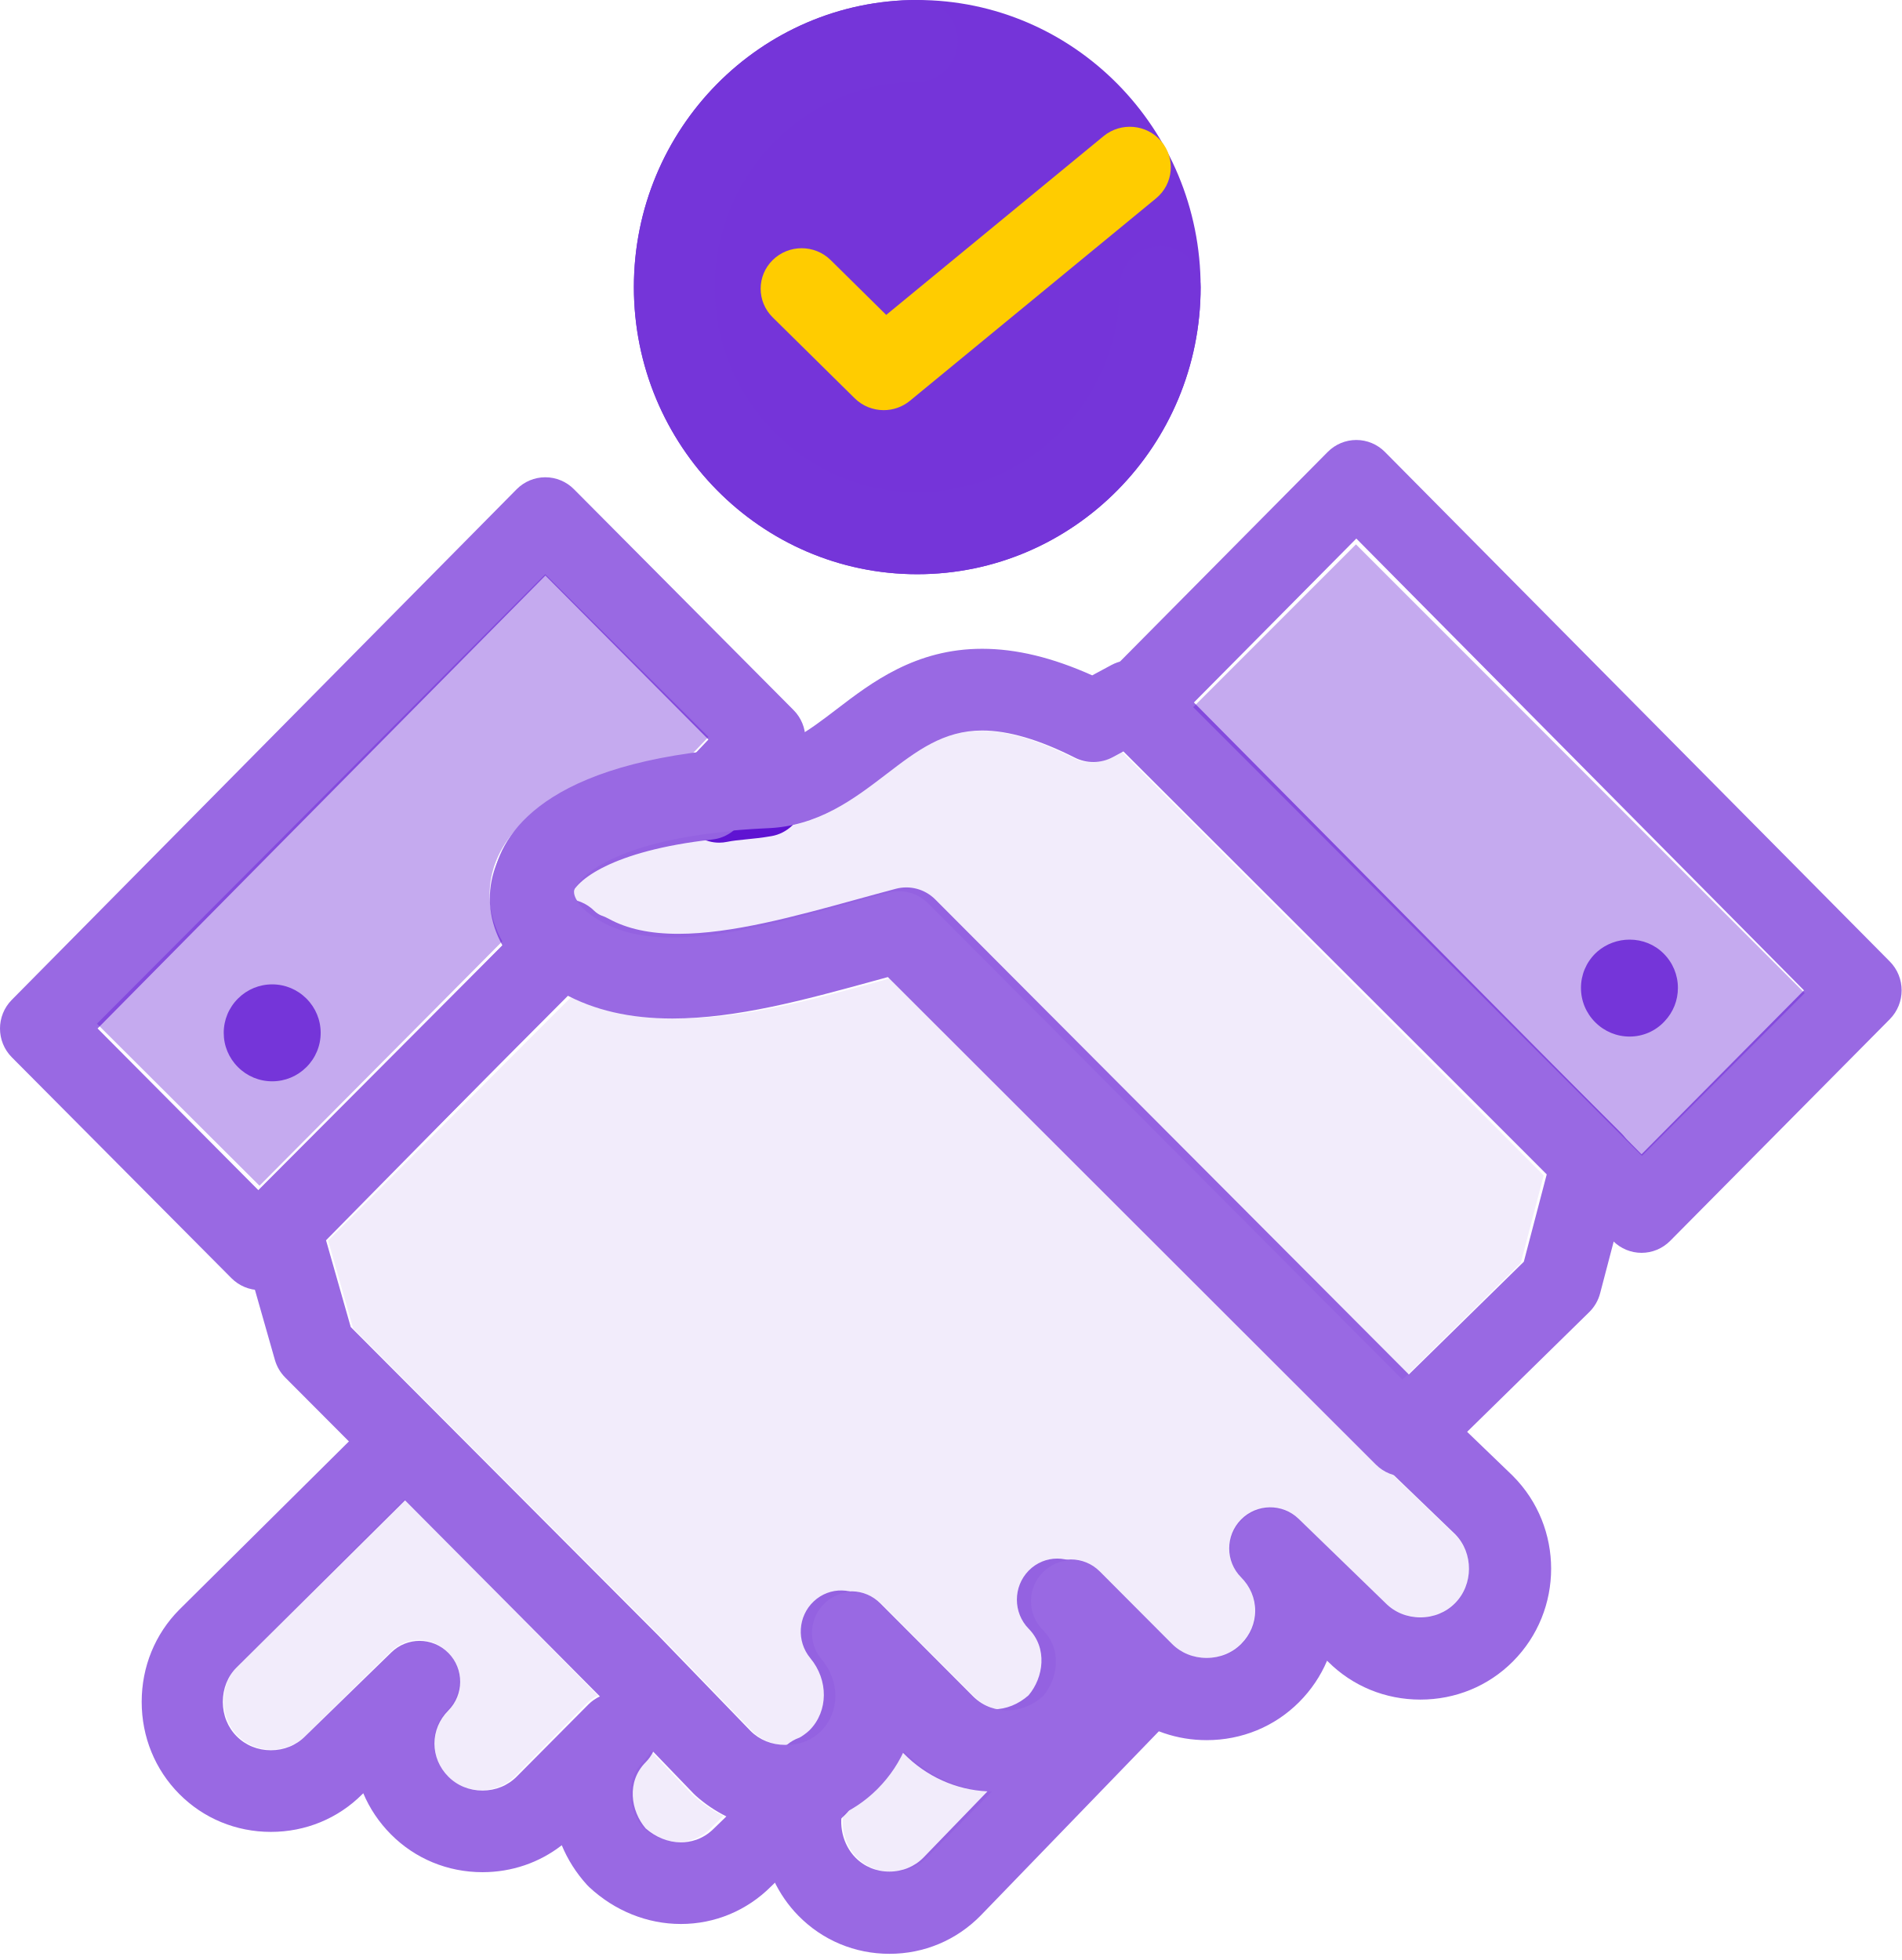
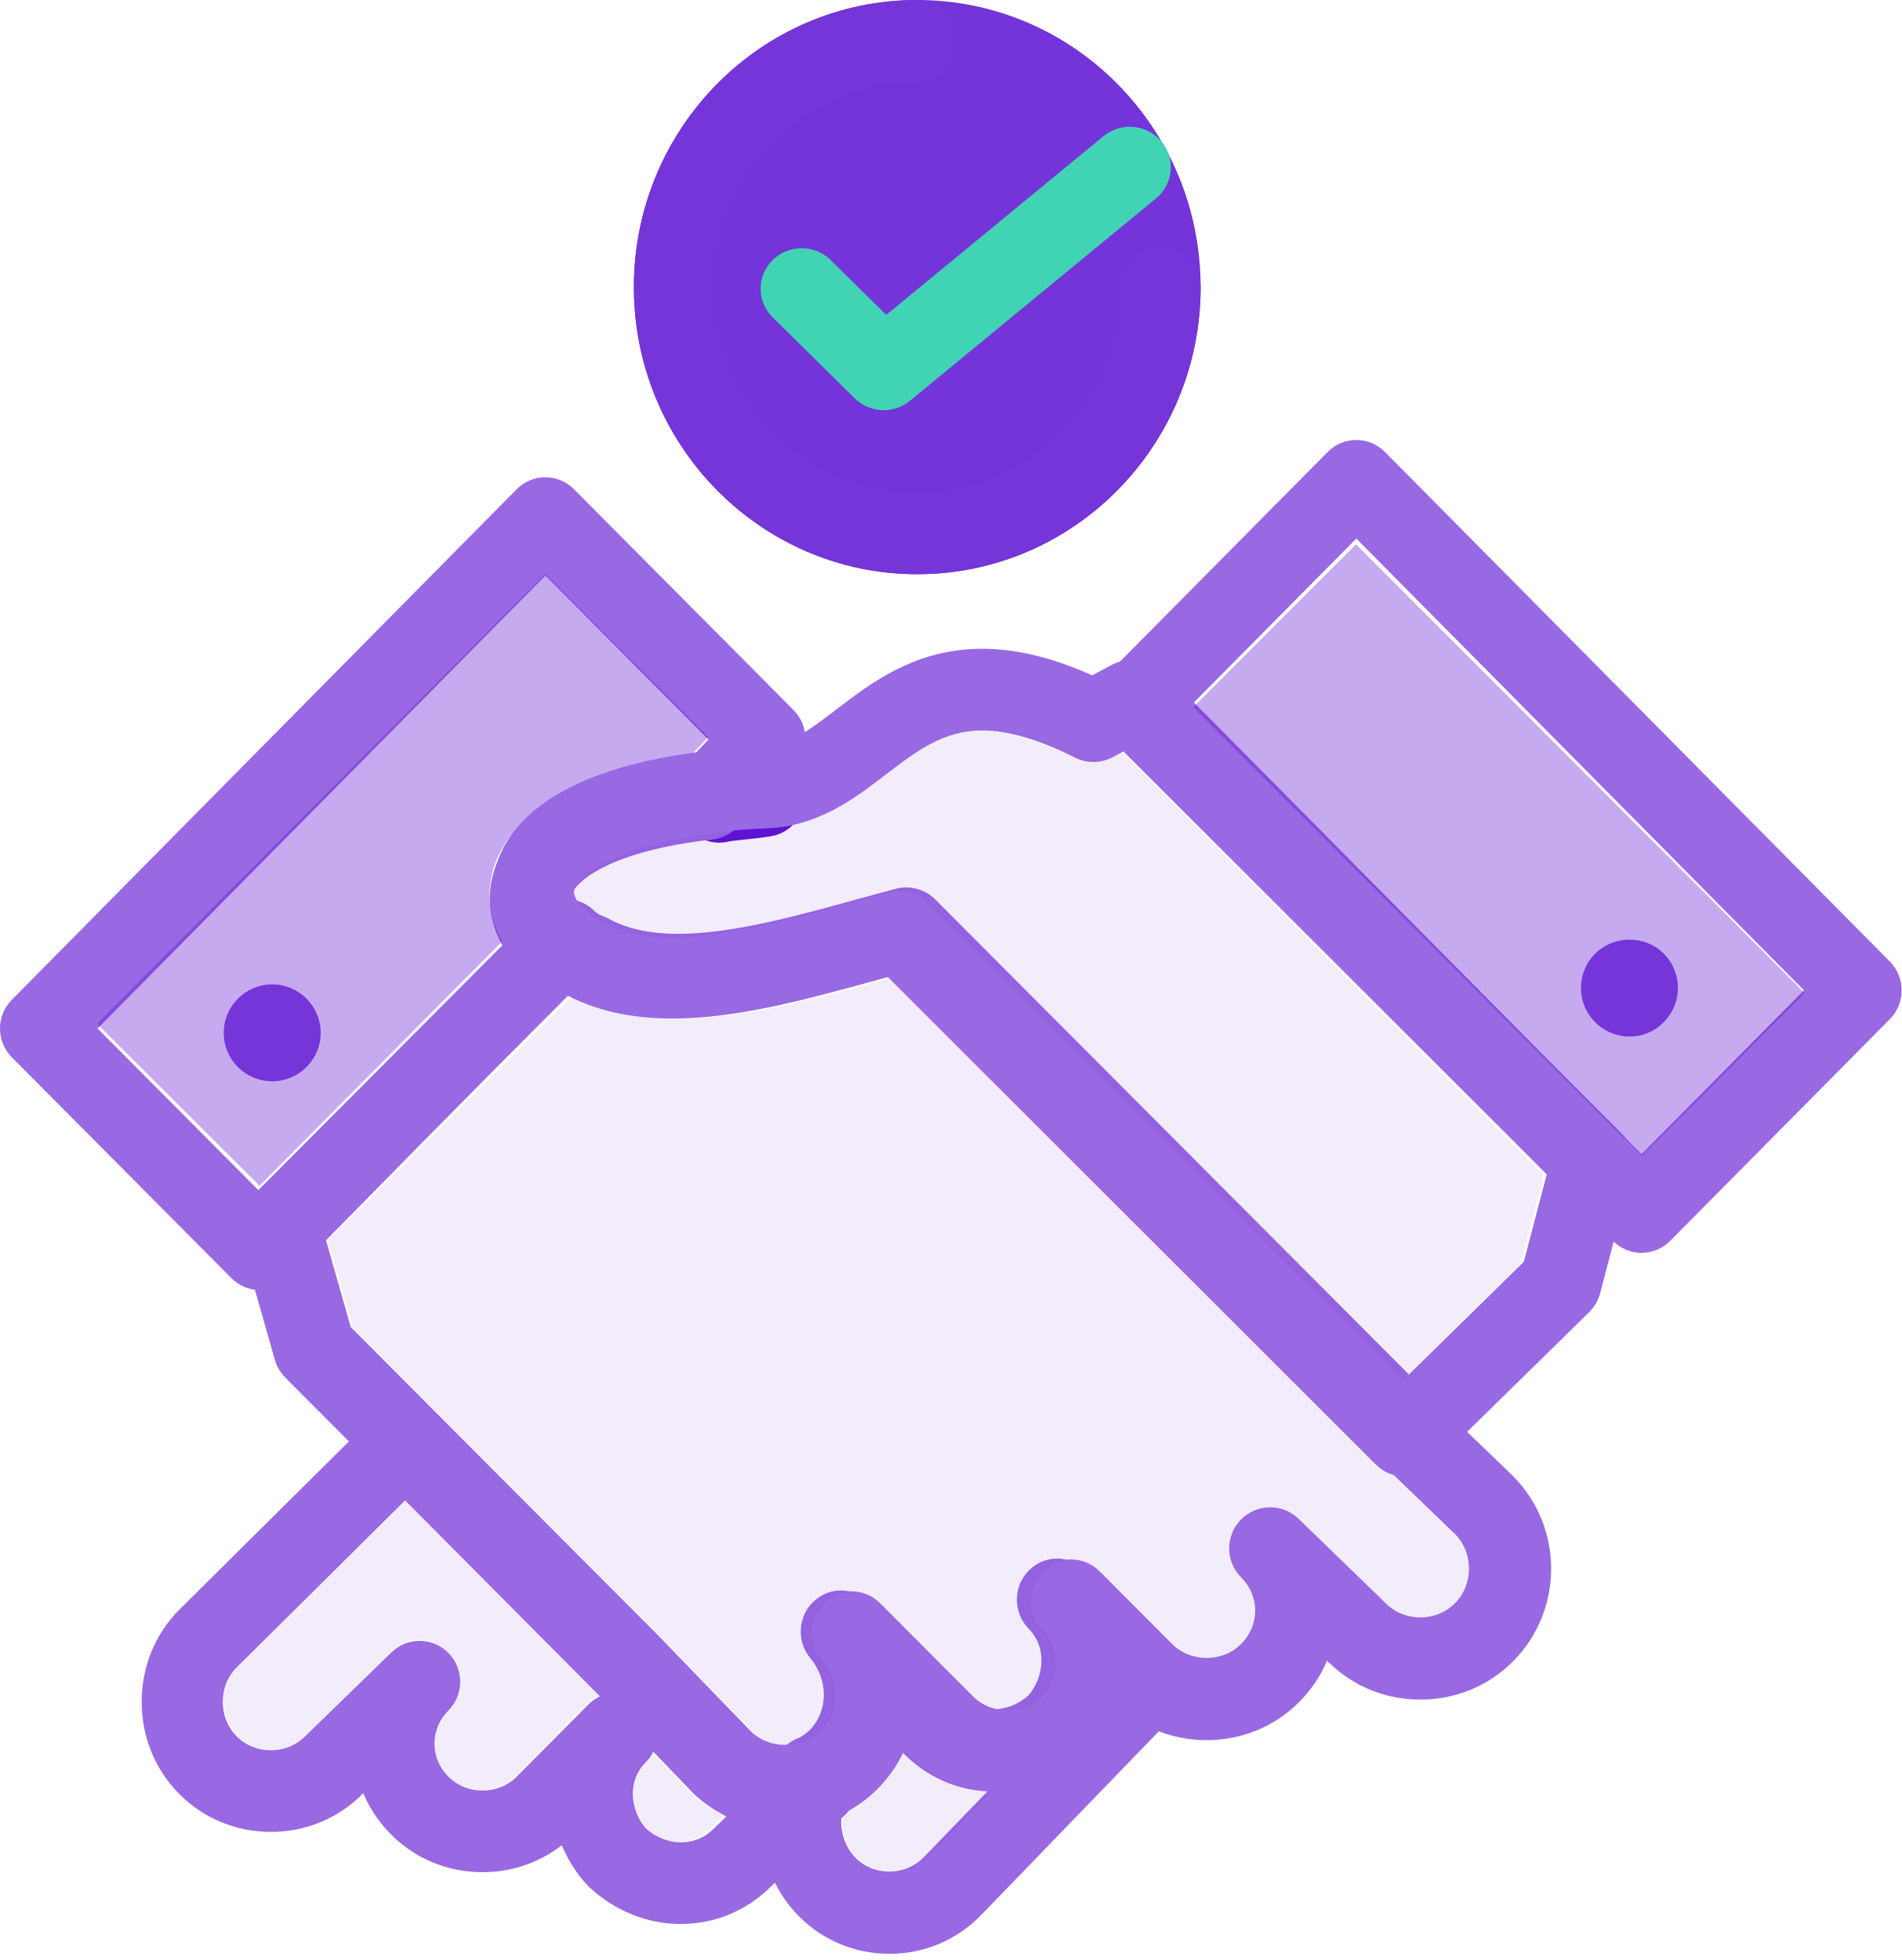
<svg xmlns="http://www.w3.org/2000/svg" width="228px" height="235px" viewBox="0 0 228 235" version="1.1">
  <g id="confirmed" stroke="none" stroke-width="1" fill="none" fill-rule="evenodd">
    <g id="Main-PC-ver3_1" transform="translate(-929, -1178)">
      <g id="ic_home_handshake" transform="translate(929, 1178)">
        <path d="M81.634,230.682 C77.617,230.682 73.721,229.118 70.665,226.279 C70.565,226.187 70.47,226.09 70.378,225.99 C69.065,224.548 68.058,222.938 67.354,221.24 C64.661,223.335 61.351,224.471 57.849,224.471 C53.676,224.471 49.776,222.859 46.868,219.932 C45.435,218.49 44.319,216.82 43.556,215.007 L43.428,215.132 C40.523,218.039 36.637,219.64 32.479,219.64 C28.306,219.64 24.406,218.028 21.498,215.1 C18.59,212.173 16.988,208.248 16.988,204.047 C16.988,199.847 18.59,195.921 21.498,192.994 L45.179,169.503 C47.081,167.616 50.142,167.625 52.031,169.528 L79.115,196.79 C79.132,196.808 79.15,196.826 79.167,196.844 L89.996,208.084 C91.251,209.157 92.867,209.769 94.456,209.769 C95.109,209.769 95.73,209.663 96.299,209.455 C98.458,208.663 100.872,209.503 102.088,211.466 C103.303,213.429 102.987,215.98 101.331,217.583 L92.448,226.18 C89.545,229.084 85.706,230.682 81.634,230.682 Z M77.415,219.225 C78.641,220.302 80.132,220.893 81.634,220.893 C82.689,220.893 84.236,220.603 85.609,219.221 C85.631,219.198 85.654,219.176 85.677,219.154 L87.09,217.786 C85.766,217.124 84.525,216.288 83.417,215.297 C83.327,215.216 83.24,215.133 83.157,215.046 L78.318,210.023 C78.089,210.485 77.784,210.918 77.401,211.304 C75.103,213.617 75.602,217.1 77.415,219.225 Z M50.306,196.737 C51.565,196.737 52.823,197.226 53.774,198.2 C55.646,200.116 55.633,203.193 53.745,205.093 C52.674,206.171 52.084,207.576 52.084,209.051 C52.084,210.525 52.674,211.931 53.746,213.009 C54.817,214.088 56.274,214.681 57.849,214.681 C59.424,214.681 60.882,214.088 61.953,213.009 L70.524,204.382 C70.524,204.382 70.524,204.382 70.524,204.382 C70.942,203.961 71.418,203.633 71.925,203.397 L48.567,179.885 L28.35,199.941 C27.304,200.994 26.714,202.461 26.714,204.047 C26.714,205.633 27.304,207.1 28.375,208.178 C29.447,209.257 30.904,209.85 32.479,209.85 C34.054,209.85 35.512,209.257 36.583,208.178 C36.602,208.158 36.622,208.139 36.642,208.12 L46.927,198.112 C47.871,197.194 49.089,196.737 50.306,196.737 Z" id="Shape" fill="#9969E3" />
        <path d="M77.13,219.174 C78.347,220.255 79.826,220.847 81.316,220.847 C82.363,220.847 83.898,220.556 85.26,219.17 C85.282,219.147 85.305,219.125 85.328,219.103 L86.729,217.731 C85.416,217.067 84.184,216.228 83.085,215.234 C82.996,215.154 82.91,215.07 82.827,214.983 L78.026,209.945 C77.799,210.408 77.496,210.843 77.116,211.229 C74.836,213.549 75.331,217.043 77.13,219.174 Z M50.232,196.619 C51.481,196.619 52.729,197.11 53.673,198.087 C55.53,200.009 55.517,203.094 53.644,205 C52.582,206.081 51.996,207.491 51.996,208.97 C51.996,210.449 52.582,211.859 53.645,212.94 C54.708,214.022 56.154,214.617 57.717,214.617 C59.279,214.617 60.726,214.022 61.789,212.94 L70.293,204.287 C70.293,204.287 70.293,204.287 70.293,204.287 C70.708,203.865 71.179,203.536 71.683,203.299 L48.507,179.718 L28.447,199.833 C27.409,200.889 26.824,202.361 26.824,203.951 C26.824,205.542 27.409,207.013 28.472,208.094 C29.535,209.176 30.981,209.772 32.544,209.772 C34.107,209.772 35.553,209.176 36.616,208.094 C36.635,208.075 36.655,208.055 36.674,208.036 L46.879,197.999 C47.816,197.078 49.025,196.619 50.232,196.619 Z" id="Shape" fill-opacity="0.08" fill="#5F14D3" />
        <path d="M106.641,234.259 C102.491,234.259 98.612,232.635 95.72,229.688 C90.802,224.676 89.767,216.613 93.258,210.514 C93.84,209.497 94.76,208.726 95.85,208.34 C96.126,208.21 96.77,207.747 97.084,207.427 C99.315,205.153 99.345,201.446 97.152,198.805 C95.478,196.788 95.662,193.784 97.57,191.995 C99.478,190.205 102.43,190.267 104.264,192.137 L115.175,203.257 C116.54,204.649 118.079,204.941 119.129,204.941 C120.623,204.941 122.104,204.346 123.325,203.261 C125.128,201.122 125.624,197.614 123.339,195.285 L123.338,195.285 C121.45,193.36 121.45,190.239 123.338,188.314 C125.226,186.39 128.289,186.389 130.178,188.314 L130.178,188.314 L138.702,197.002 C138.986,197.291 139.406,197.719 139.606,197.877 C140.93,198.596 141.853,199.904 142.099,201.418 C142.353,202.974 141.86,204.561 140.773,205.685 L117.587,229.662 C114.67,232.635 110.791,234.259 106.641,234.259 Z M101.122,216.618 C100.486,218.7 101.019,221.147 102.559,222.717 C103.625,223.803 105.074,224.401 106.641,224.401 C108.207,224.401 109.657,223.803 110.722,222.717 L118.396,214.781 C114.603,214.598 111.054,212.997 108.336,210.227 L107.322,209.195 C106.564,211.09 105.429,212.861 103.923,214.397 C103.366,214.965 102.335,215.863 101.122,216.618 Z" id="Shape" fill="#9969E3" />
        <path d="M101.303,216.644 C100.655,218.725 101.198,221.171 102.768,222.74 C103.855,223.826 105.333,224.424 106.93,224.424 C108.528,224.424 110.006,223.825 111.093,222.74 L118.918,214.807 C115.049,214.624 111.43,213.025 108.659,210.256 L107.626,209.224 C106.852,211.118 105.695,212.889 104.159,214.424 C103.591,214.991 102.54,215.889 101.303,216.644 Z" id="Shape" fill-opacity="0.08" fill="#5F14D3" />
        <path d="M94.119,219.059 C89.905,219.059 85.966,217.436 83.029,214.49 C83.011,214.472 82.993,214.454 82.976,214.437 L71.922,203.003 L34.205,165.171 C33.615,164.579 33.185,163.846 32.956,163.041 L28.801,148.454 C28.311,146.733 28.789,144.882 30.05,143.617 L64.331,109.232 C66.249,107.309 69.358,107.309 71.277,109.232 C71.486,109.442 71.883,109.697 72.127,109.779 C72.41,109.873 72.685,109.994 72.946,110.139 C75.165,111.367 77.91,111.963 81.341,111.963 C87.726,111.963 95.314,109.875 102.651,107.855 C104.256,107.414 105.846,106.976 107.413,106.562 C109.103,106.117 110.901,106.604 112.136,107.843 L172.698,168.588 L181.319,176.889 C181.343,176.913 181.367,176.936 181.39,176.96 C187.505,183.095 187.505,193.075 181.39,199.209 C178.453,202.155 174.514,203.778 170.299,203.778 C166.1,203.778 162.175,202.167 159.242,199.241 L159.111,199.115 C158.34,200.939 157.214,202.619 155.766,204.072 C152.829,207.018 148.89,208.64 144.675,208.64 C141.138,208.64 137.795,207.497 135.076,205.388 C134.365,207.096 133.346,208.718 132.02,210.168 C131.928,210.269 131.832,210.366 131.732,210.459 C128.644,213.317 124.71,214.891 120.653,214.891 C116.522,214.891 112.629,213.269 109.691,210.323 L108.662,209.291 C107.892,211.186 106.74,212.956 105.21,214.491 C102.273,217.436 98.334,219.059 94.119,219.059 Z M89.997,207.545 C91.077,208.617 92.539,209.206 94.119,209.206 C95.71,209.206 97.182,208.608 98.264,207.522 C100.53,205.25 100.56,201.545 98.334,198.906 C96.633,196.89 96.82,193.887 98.758,192.099 C100.695,190.312 103.694,190.373 105.556,192.241 L116.637,203.355 C118.023,204.746 119.585,205.038 120.652,205.038 C122.169,205.038 123.674,204.444 124.913,203.359 C126.744,201.221 127.248,197.716 124.927,195.388 L124.926,195.388 C123.009,193.464 123.009,190.345 124.926,188.42 C126.844,186.497 129.954,186.496 131.872,188.42 L131.873,188.42 L140.529,197.103 C141.611,198.189 143.083,198.786 144.674,198.786 C146.265,198.786 147.737,198.189 148.819,197.103 C149.901,196.018 150.497,194.603 150.497,193.12 C150.497,191.636 149.901,190.221 148.819,189.136 C146.912,187.223 146.899,184.127 148.789,182.199 C150.679,180.27 153.766,180.231 155.705,182.11 L166.093,192.182 C166.113,192.201 166.133,192.221 166.152,192.241 C167.234,193.326 168.706,193.924 170.297,193.924 C171.888,193.924 173.36,193.325 174.442,192.24 C176.679,189.997 176.688,186.213 174.472,183.955 L165.857,175.66 C165.833,175.637 165.809,175.613 165.785,175.589 L107.196,116.822 C106.551,116.998 105.901,117.177 105.251,117.356 C97.286,119.548 89.05,121.815 81.341,121.815 C76.371,121.815 72.185,120.88 68.558,118.958 C68.55,118.955 68.542,118.952 68.535,118.949 L39.04,148.533 L42.052,159.107 L78.895,196.062 C78.913,196.079 78.931,196.097 78.948,196.115 L89.997,207.545 Z" id="Shape" fill="#9969E3" />
        <path d="M90.191,207.568 C91.269,208.636 92.729,209.224 94.305,209.224 C95.893,209.224 97.362,208.628 98.441,207.546 C100.703,205.28 100.733,201.587 98.511,198.956 C96.814,196.946 97,193.953 98.934,192.17 C100.867,190.389 103.86,190.45 105.718,192.312 L116.775,203.391 C118.159,204.778 119.718,205.069 120.782,205.069 C122.296,205.069 123.798,204.476 125.034,203.395 C126.862,201.264 127.365,197.77 125.048,195.449 L125.048,195.449 C123.134,193.531 123.134,190.422 125.048,188.503 C126.961,186.586 130.065,186.585 131.979,188.503 L131.979,188.503 L140.618,197.159 C141.698,198.241 143.167,198.837 144.754,198.837 C146.342,198.837 147.81,198.241 148.89,197.159 C149.97,196.077 150.565,194.667 150.565,193.188 C150.565,191.709 149.97,190.298 148.891,189.216 C146.988,187.31 146.975,184.224 148.861,182.301 C150.746,180.378 153.827,180.34 155.762,182.213 L166.128,192.253 C166.148,192.272 166.168,192.292 166.188,192.312 C167.267,193.394 168.736,193.989 170.324,193.989 C171.911,193.989 173.38,193.393 174.46,192.311 C176.692,190.075 176.701,186.303 174.489,184.052 L165.892,175.783 C165.868,175.76 165.845,175.736 165.821,175.713 L107.355,117.129 C106.71,117.305 106.063,117.483 105.413,117.662 C97.465,119.848 89.246,122.107 81.553,122.107 C76.594,122.107 72.417,121.175 68.797,119.259 C68.789,119.256 68.781,119.253 68.774,119.25 L39.341,148.742 L42.347,159.282 L79.113,196.121 C79.131,196.138 79.148,196.156 79.166,196.174 L90.191,207.568 Z" id="Shape" fill-opacity="0.08" fill="#5F14D3" />
        <path d="M86.223,101.035 C84.533,101.035 82.935,100.11 82.048,98.547 C80.995,96.692 81.172,94.343 82.491,92.685 L84.204,90.532 C84.298,90.413 84.397,90.3 84.501,90.191 L85.529,89.114 C87.338,87.22 90.239,87.118 92.164,88.883 L94.905,91.395 C96.319,92.691 96.893,94.725 96.38,96.618 C95.867,98.511 94.357,99.925 92.505,100.248 C91.359,100.448 90.335,100.55 89.431,100.64 C88.573,100.726 87.832,100.8 87.178,100.937 C86.858,101.003 86.539,101.035 86.223,101.035 Z" id="Path" fill="#5F14D3" />
        <path d="M31.183,154.682 C29.897,154.682 28.664,154.168 27.754,153.254 L1.421,126.771 C-0.47,124.87 -0.474,121.789 1.411,119.882 L61.942,58.662 C62.851,57.743 64.085,57.225 65.375,57.224 C65.377,57.224 65.379,57.224 65.381,57.224 C66.668,57.224 67.902,57.737 68.811,58.652 L95.144,85.135 C97.006,87.007 97.042,90.031 95.226,91.949 L88.387,99.172 C87.599,100.003 86.545,100.529 85.41,100.656 C73.22,102.018 69.009,105.635 68.484,107.357 C68.176,108.372 69.365,109.526 69.89,109.975 C70.92,110.855 71.537,112.126 71.595,113.483 C71.653,114.84 71.145,116.16 70.195,117.125 L34.629,153.237 C33.72,154.159 32.485,154.679 31.194,154.682 C31.191,154.682 31.187,154.682 31.183,154.682 Z M11.701,123.312 L31.167,142.889 L60.245,113.364 C58.698,110.585 58.302,107.484 59.209,104.503 C60.431,100.485 65.103,93.537 82.561,91.178 L84.938,88.667 L65.392,69.01 L11.701,123.312 Z" id="Shape" fill="#9969E3" />
        <path d="M11.624,122.737 L31.111,142.165 L60.221,112.864 C58.672,110.106 58.276,107.028 59.184,104.07 C60.408,100.083 65.084,93.188 82.561,90.846 L84.941,88.355 L65.374,68.847 L11.624,122.737 Z" id="Shape" fill-opacity="0.36" fill="#5F14D3" />
        <path d="M32.635,129.647 C31.087,129.647 29.629,129.041 28.529,127.942 C27.429,126.843 26.824,125.384 26.824,123.836 C26.824,122.287 27.43,120.829 28.53,119.728 C29.627,118.63 31.086,118.024 32.635,118.024 C34.185,118.024 35.643,118.63 36.743,119.731 C37.841,120.829 38.447,122.287 38.447,123.836 C38.447,125.384 37.841,126.843 36.741,127.943 C35.641,129.041 34.183,129.647 32.635,129.647 Z" id="Shape" fill="#7535D9" />
        <path d="M168.431,177.035 C167.175,177.035 165.92,176.556 164.963,175.6 L106.452,117.15 C105.807,117.325 105.159,117.504 104.509,117.682 C96.555,119.862 88.331,122.117 80.632,122.117 C75.522,122.117 71.24,121.13 67.544,119.102 C61.19,115.715 58.025,110.142 59.284,104.549 C60.436,99.435 66.144,90.68 91.439,89.518 C91.47,89.517 91.501,89.516 91.532,89.515 C94.421,89.437 96.734,87.774 100.268,85.067 C104.502,81.824 109.772,77.788 117.761,77.788 C121.839,77.788 126.175,78.833 130.952,80.974 L133.254,79.735 C135.162,78.71 137.515,79.055 139.048,80.585 L194.375,135.855 C195.607,137.086 196.093,138.877 195.652,140.56 L191.848,155.068 C191.624,155.925 191.171,156.704 190.539,157.324 L171.866,175.632 C170.912,176.568 169.671,177.035 168.431,177.035 Z M107.917,106.785 C109.201,106.785 110.453,107.289 111.385,108.22 L168.463,165.239 L182.702,151.279 L185.45,140.797 L134.693,90.092 L133.411,90.781 C131.996,91.542 130.299,91.563 128.866,90.837 C124.612,88.681 120.877,87.587 117.762,87.587 C113.099,87.587 109.919,90.023 106.236,92.844 C102.392,95.788 98.036,99.124 91.848,99.309 C74.255,100.125 69.228,105.041 68.855,106.7 C68.618,107.753 69.986,109.302 72.181,110.467 C72.204,110.479 72.226,110.492 72.249,110.504 C74.464,111.725 77.206,112.318 80.632,112.318 C87.009,112.318 94.586,110.241 101.913,108.233 C103.515,107.794 105.104,107.358 106.669,106.947 C107.081,106.837 107.501,106.785 107.917,106.785 Z" id="Shape" fill="#9969E3" />
        <path d="M107.806,106.855 C109.086,106.855 110.335,107.36 111.263,108.292 L168.152,165.412 L182.343,151.427 L185.082,140.927 L134.494,90.132 L133.216,90.823 C131.806,91.585 130.114,91.606 128.686,90.879 C124.447,88.719 120.723,87.624 117.619,87.624 C112.972,87.624 109.802,90.064 106.131,92.89 C102.3,95.839 97.959,99.181 91.791,99.366 C74.256,100.183 69.246,105.108 68.874,106.769 C68.637,107.824 70.001,109.376 72.189,110.543 C72.212,110.555 72.234,110.568 72.257,110.58 C74.465,111.803 77.197,112.398 80.612,112.398 C86.968,112.398 94.519,110.317 101.822,108.305 C103.42,107.865 105.003,107.429 106.563,107.017 C106.974,106.907 107.392,106.855 107.806,106.855 Z" id="Shape" fill-opacity="0.08" fill="#5F14D3" />
        <path d="M196.817,150.212 C195.575,150.212 194.334,149.733 193.387,148.778 L132.856,87.687 C130.962,85.775 130.962,82.675 132.856,80.763 L159.188,54.187 C160.098,53.269 161.332,52.753 162.618,52.753 C163.905,52.753 165.138,53.269 166.048,54.187 L226.579,115.278 C228.474,117.19 228.474,120.29 226.579,122.202 L200.247,148.778 C199.3,149.733 198.058,150.212 196.817,150.212 Z M143.146,84.225 L196.817,138.393 L216.289,118.74 L162.618,64.572 L143.146,84.225 Z" id="Shape" fill="#9969E3" />
        <polygon id="Shape" fill-opacity="0.36" fill="#5F14D3" points="143.059 84.79 196.857 138.588 216.376 119.069 162.577 65.271" />
        <path d="M195.387,124.282 C193.835,124.282 192.37,123.674 191.265,122.569 C190.162,121.468 189.553,120.003 189.553,118.448 C189.553,116.893 190.162,115.428 191.269,114.324 C191.355,114.238 191.443,114.156 191.536,114.078 C192.604,113.163 193.972,112.659 195.388,112.659 L195.388,112.659 C196.94,112.659 198.388,113.252 199.464,114.328 C200.567,115.428 201.176,116.893 201.176,118.448 C201.176,119.946 200.612,121.359 199.582,122.447 C198.508,123.616 196.99,124.282 195.387,124.282 Z" id="Shape" fill="#7535D9" />
        <ellipse id="Oval" fill-opacity="0.86" fill="#5F14D3" cx="109.976" cy="34.424" rx="33.976" ry="34.424" />
        <path d="M109.976,68.847 C91.242,68.847 76,53.405 76,34.424 C76,15.442 91.242,0 109.976,0 C112.657,0 114.83,2.202 114.83,4.918 C114.83,7.634 112.657,9.835 109.976,9.835 C96.595,9.835 85.708,20.866 85.708,34.424 C85.708,47.981 96.595,59.012 109.976,59.012 C123.359,59.012 134.245,47.981 134.245,34.424 C134.245,31.708 136.419,29.506 139.099,29.506 C141.779,29.506 143.953,31.708 143.953,34.424 C143.953,53.405 128.711,68.847 109.976,68.847 Z" id="Path" fill="#7535D9" />
-         <path d="M105.954,49.176 C104.69,49.176 103.431,48.698 102.476,47.755 L92.64,38.048 C90.72,36.152 90.72,33.079 92.64,31.183 C94.561,29.288 97.674,29.288 99.595,31.183 L106.255,37.756 L132.311,16.325 C134.396,14.609 137.497,14.887 139.237,16.947 C140.975,19.006 140.693,22.066 138.607,23.783 L109.101,48.051 C108.185,48.805 107.068,49.176 105.954,49.176 Z" id="Path" fill="#FFCC00" fill-rule="nonzero" />
+         <path d="M105.954,49.176 C104.69,49.176 103.431,48.698 102.476,47.755 L92.64,38.048 C90.72,36.152 90.72,33.079 92.64,31.183 C94.561,29.288 97.674,29.288 99.595,31.183 L106.255,37.756 L132.311,16.325 C134.396,14.609 137.497,14.887 139.237,16.947 C140.975,19.006 140.693,22.066 138.607,23.783 L109.101,48.051 C108.185,48.805 107.068,49.176 105.954,49.176 Z" id="Path" fill="#41D4B4" />
      </g>
    </g>
  </g>
</svg>
